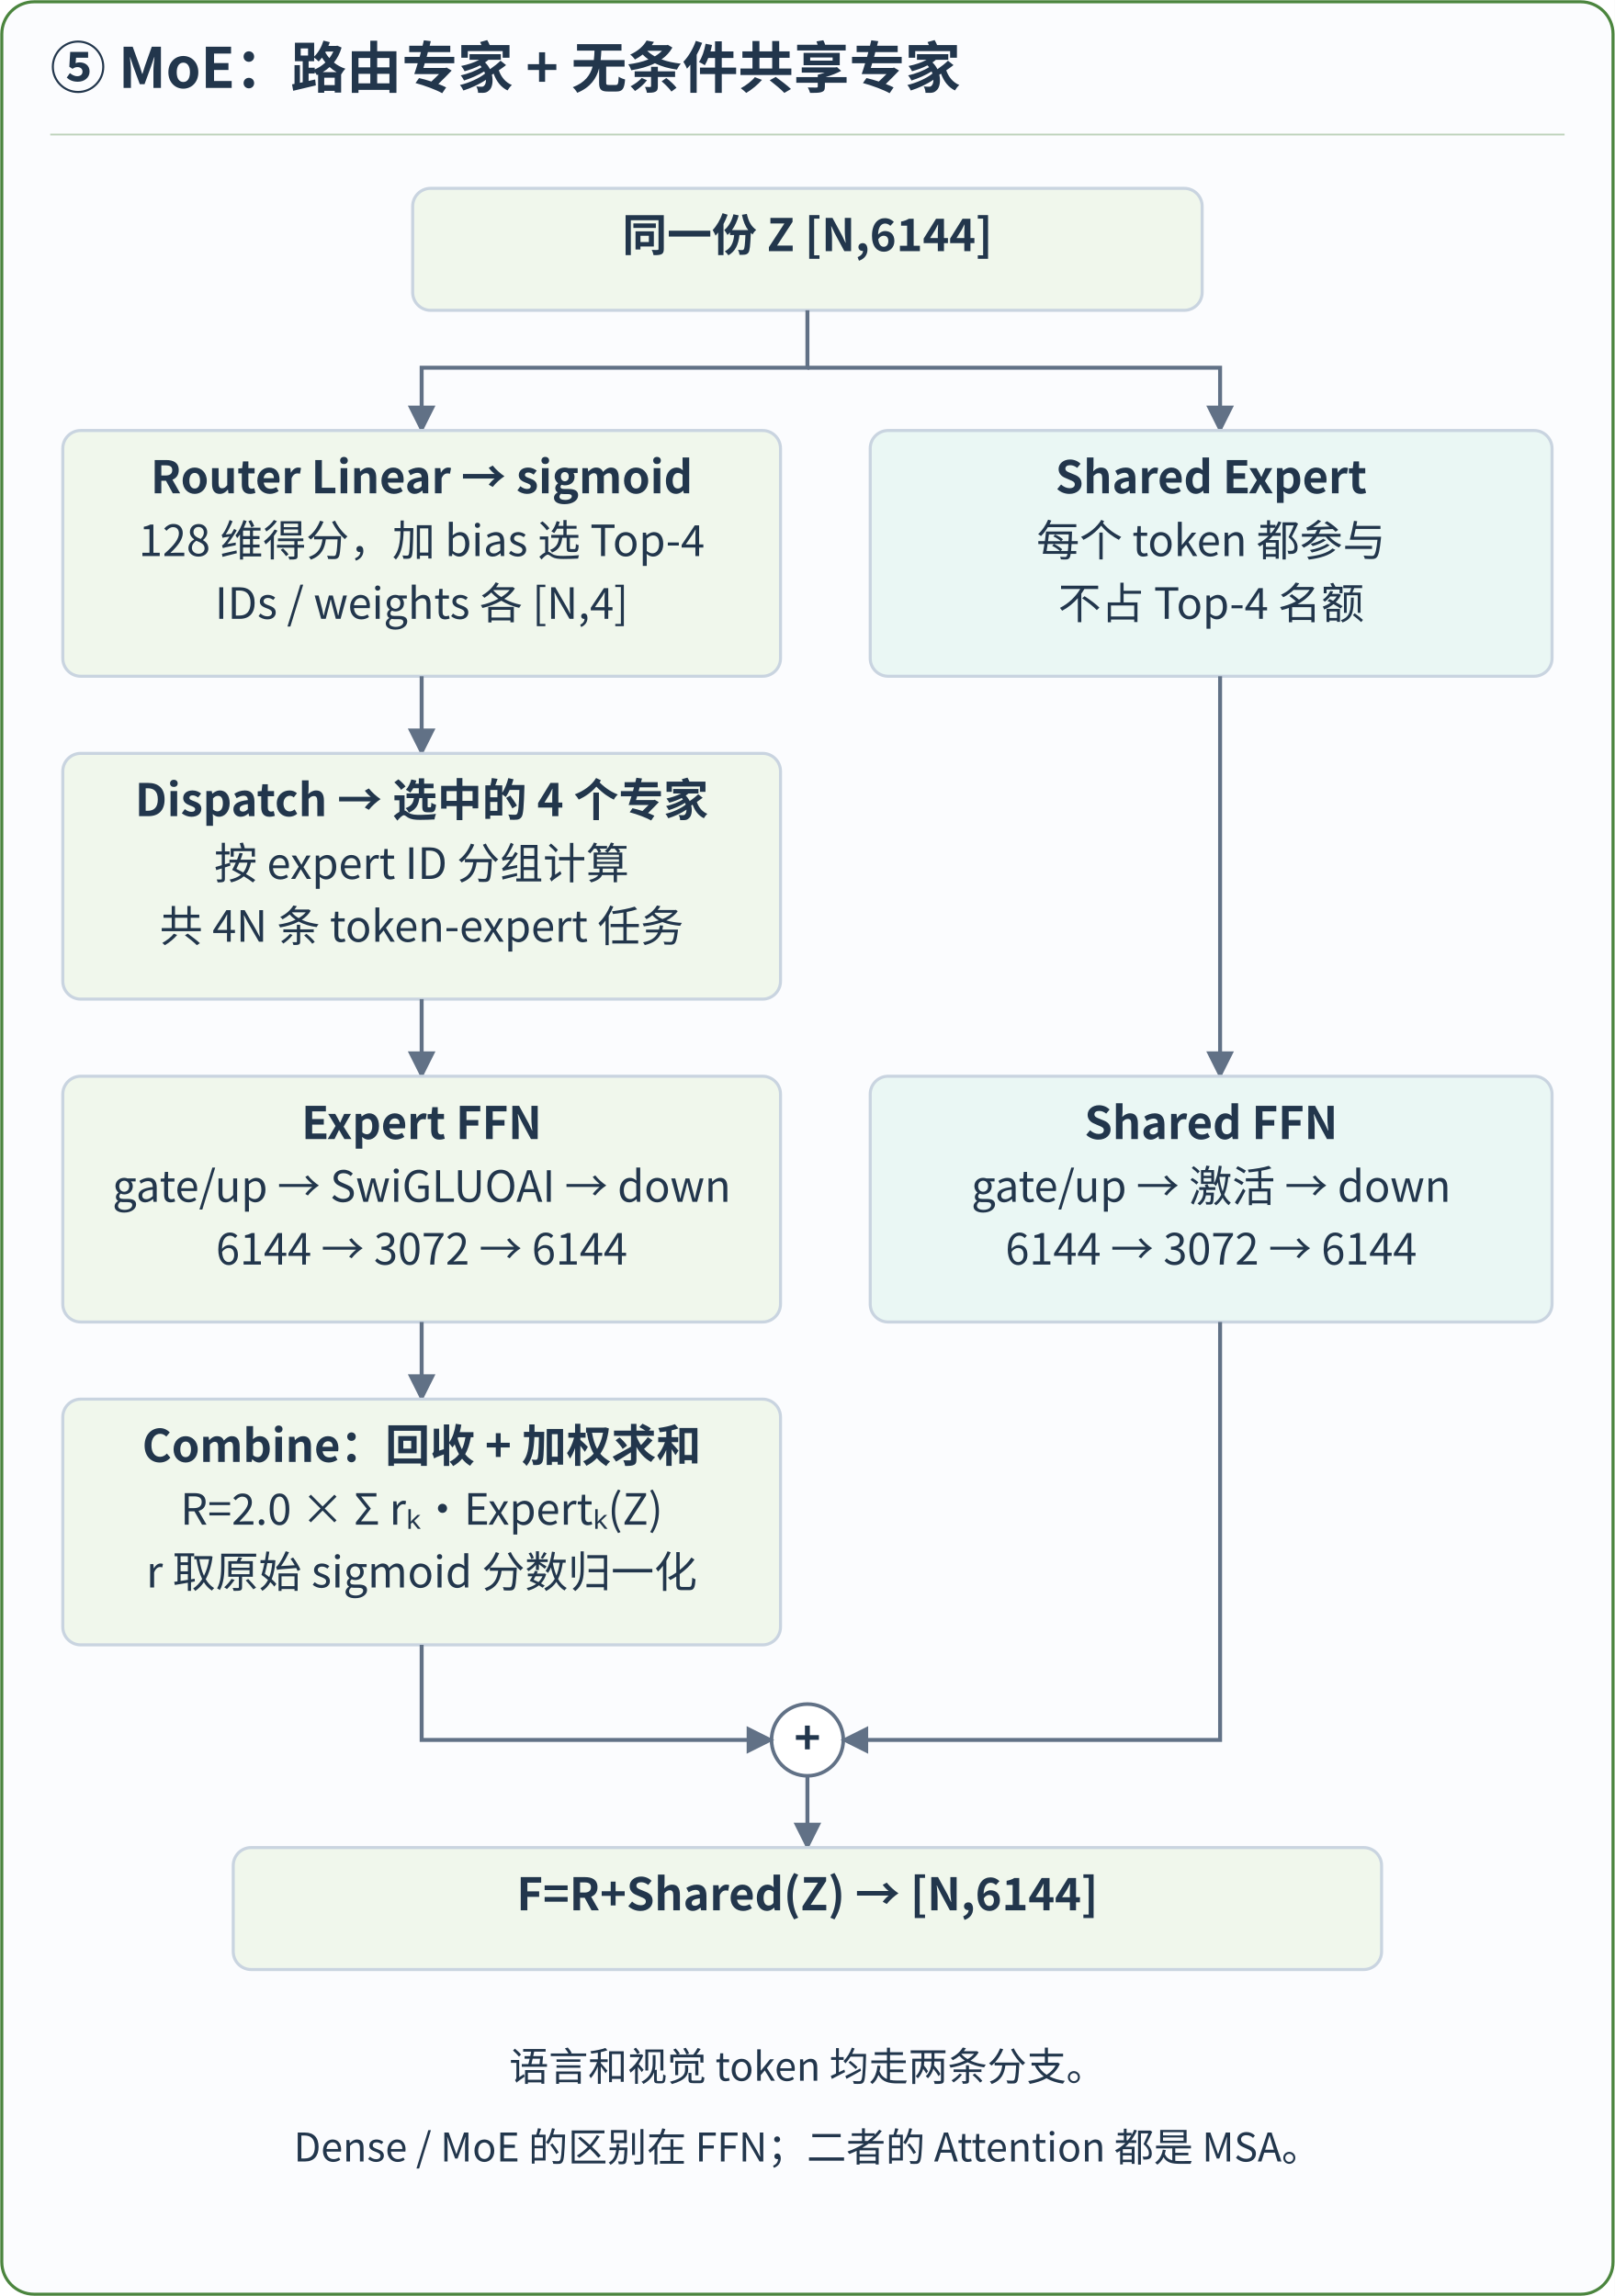
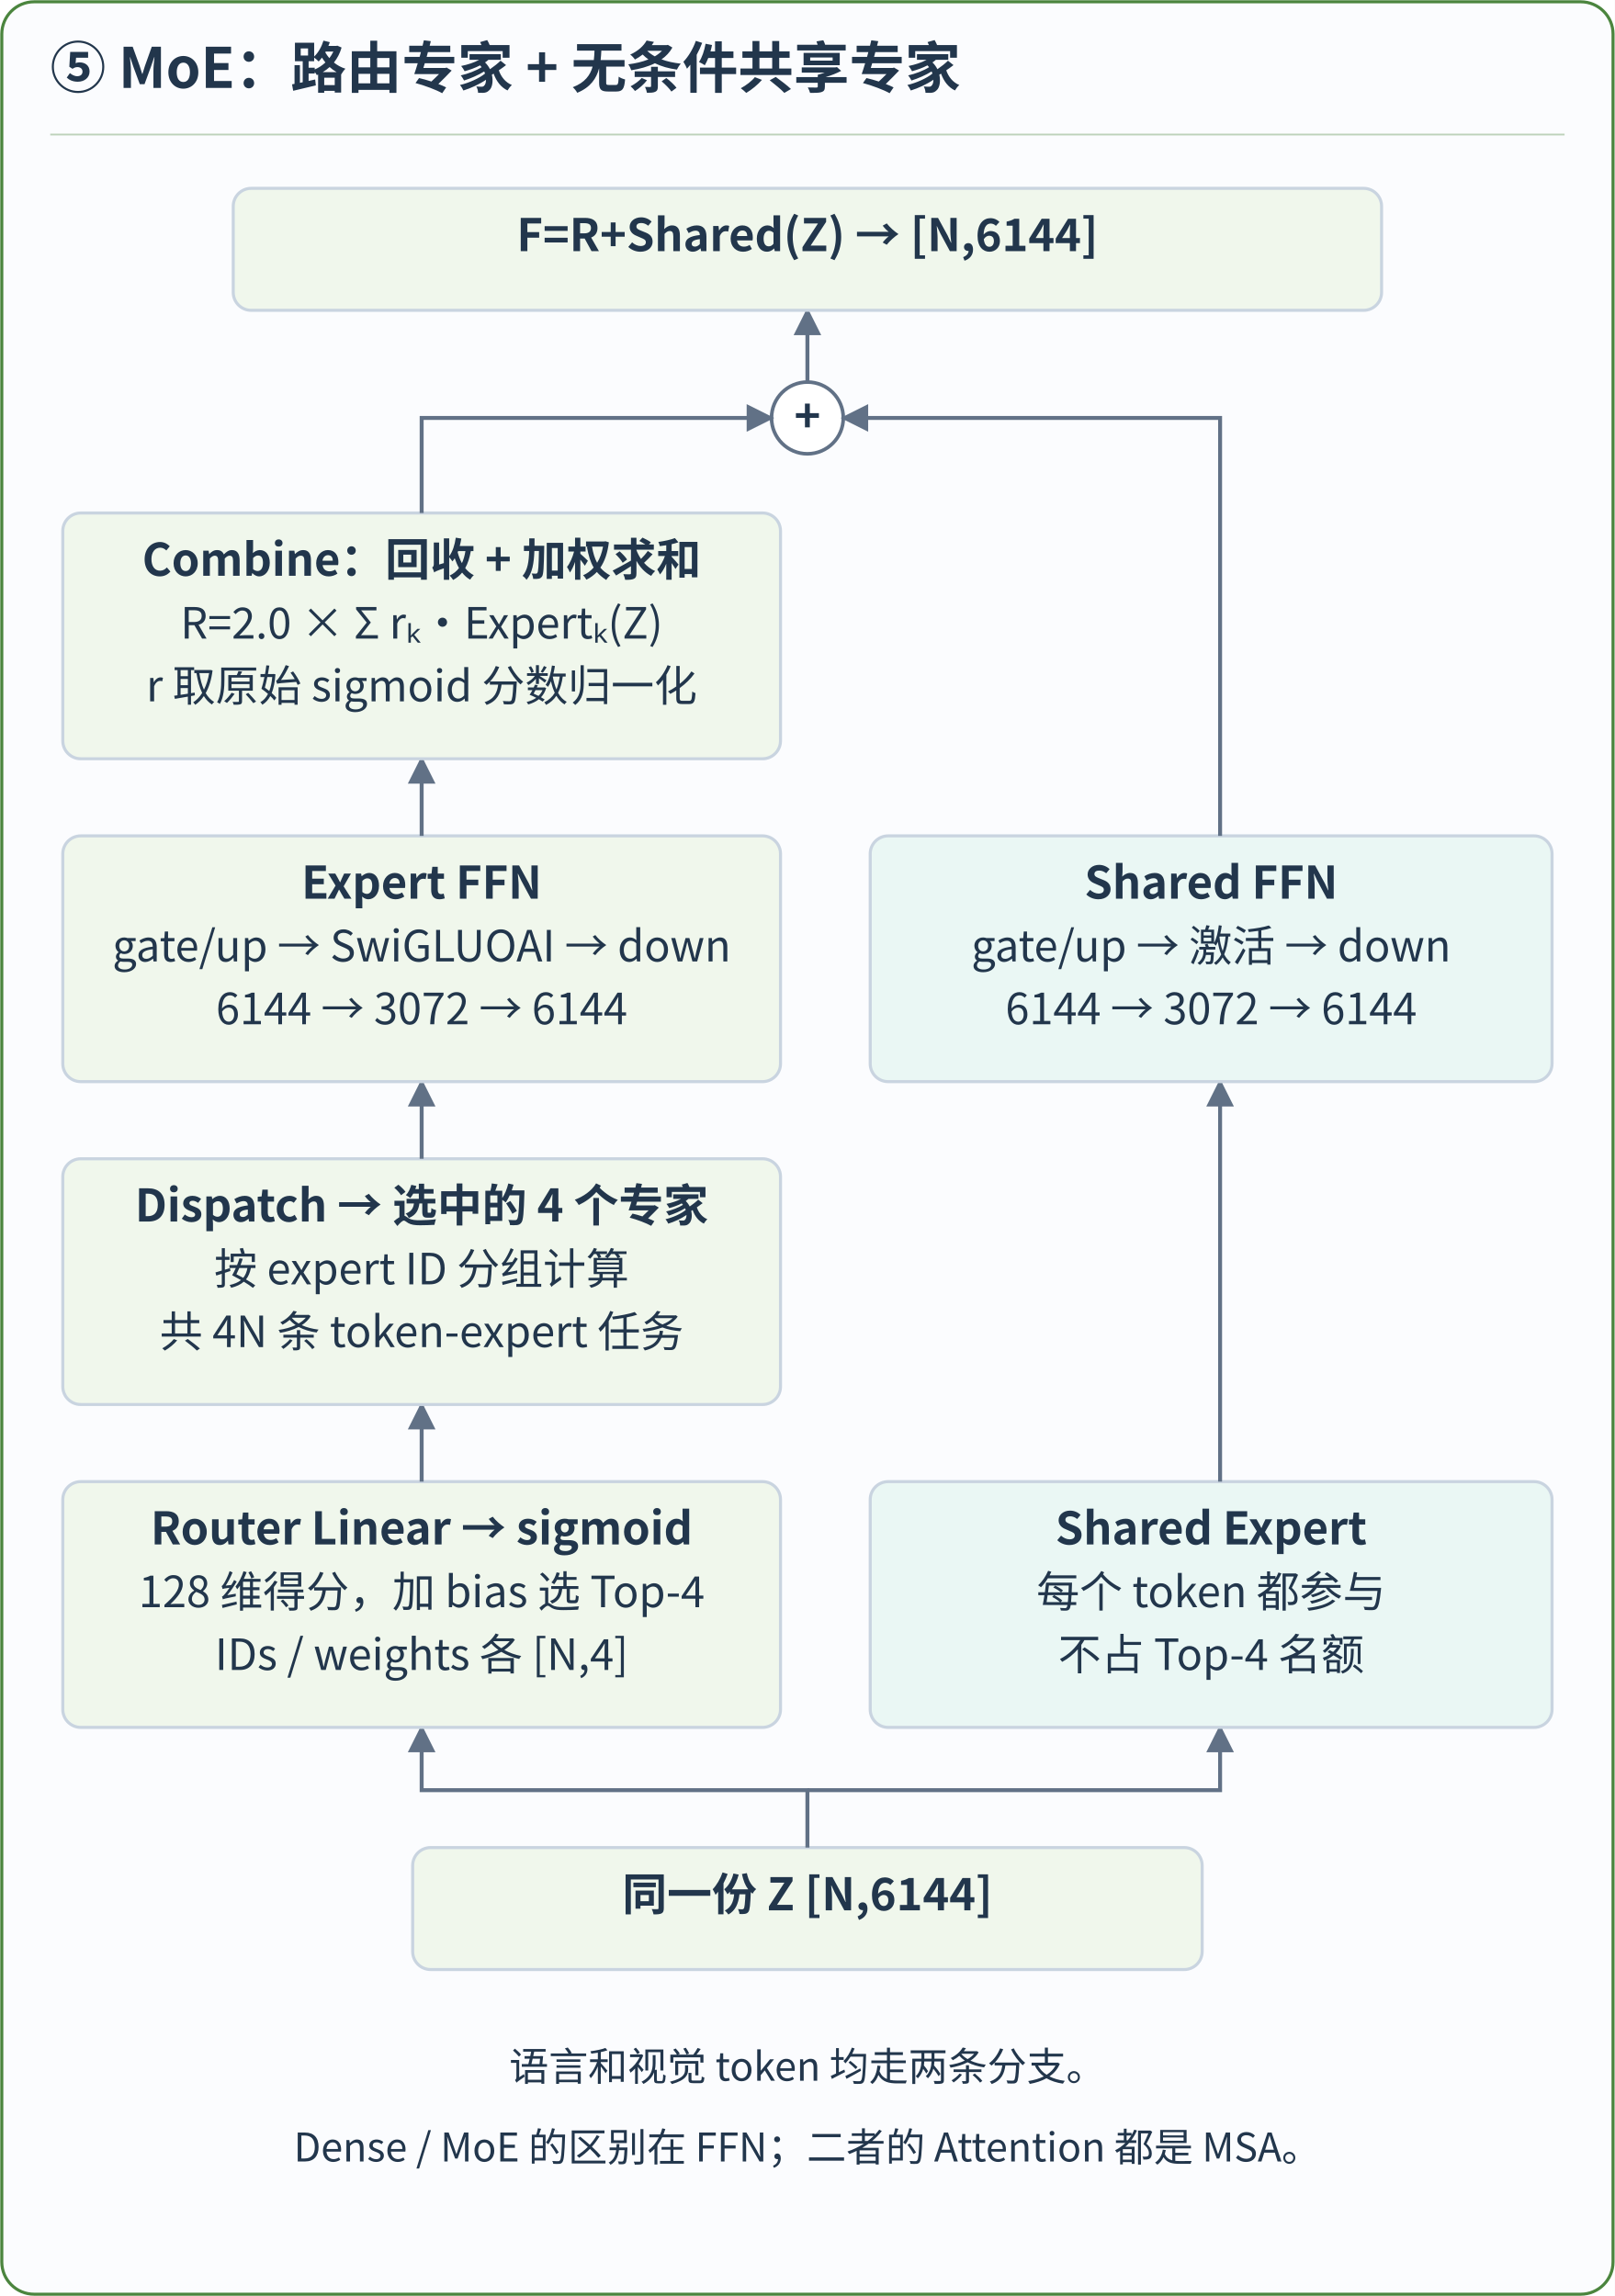
<svg xmlns="http://www.w3.org/2000/svg" width="900" height="1280" viewBox="0 0 900 1280" role="img">
  <rect width="900" height="1280" fill="white" />
  <style>
text{font-family:'Microsoft YaHei','Noto Sans CJK SC',Arial,sans-serif;fill:#22364c}
.title{font-size:44px;font-weight:700}.head{font-size:31px;font-weight:700}
.node{font-size:25px;font-weight:600}.body{font-size:24px}.small{font-size:22px}
.weight{font-size:22px;fill:#59677a}.note{font-size:22px;fill:#59677a}
</style>
  <defs>
    <marker id="arrow" viewBox="0 0 10 10" refX="9" refY="5" markerWidth="7" markerHeight="7" orient="auto-start-reverse">
      <path d="M0 0L10 5L0 10Z" fill="#617186" />
    </marker>
  </defs>
  <rect x="1" y="1" width="898" height="1278" rx="18" fill="#fbfcfe" stroke="#4b853e" stroke-width="1.7" />
  <text x="28" y="49" class="head" text-anchor="start">⑤ MoE：路由专家 + 无条件共享专家</text>
  <line x1="28" y1="75" x2="872" y2="75" stroke="#4b853e" opacity=".35" />
-   <rect x="230" y="105" width="440" height="68" rx="10" fill="#f0f7ec" stroke="#c9d4e0" stroke-width="1.7" />
-   <text data-max-width="412" x="450.0" y="140" class="node" text-anchor="middle">同一份 Z [N,6144]</text>
-   <polyline points="450,173 450,205 235,205 235,240" fill="none" stroke="#617186" stroke-width="2.2" marker-end="url(#arrow)" />
-   <polyline points="450,205 680,205 680,240" fill="none" stroke="#617186" stroke-width="2.2" marker-end="url(#arrow)" />
-   <rect x="35" y="240" width="400" height="137" rx="10" fill="#f0f7ec" stroke="#c9d4e0" stroke-width="1.7" />
-   <text data-max-width="372" x="235.0" y="275" class="node" text-anchor="middle">Router Linear → sigmoid</text>
-   <text data-max-width="372" x="235.0" y="310" class="body" text-anchor="middle">128 维得分，加 bias 选 Top-4</text>
-   <text data-max-width="372" x="235.0" y="345" class="body" text-anchor="middle">IDs / weights 各 [N,4]</text>
-   <rect x="485" y="240" width="380" height="137" rx="10" fill="#eaf7f4" stroke="#c9d4e0" stroke-width="1.7" />
-   <text data-max-width="352" x="675.0" y="275" class="node" text-anchor="middle">Shared Expert</text>
-   <text data-max-width="352" x="675.0" y="310" class="body" text-anchor="middle">每个 token 都参与</text>
-   <text data-max-width="352" x="675.0" y="345" class="body" text-anchor="middle">不占 Top-4 名额</text>
-   <polyline points="235,377 235,420" fill="none" stroke="#617186" stroke-width="2.2" marker-end="url(#arrow)" />
-   <rect x="35" y="420" width="400" height="137" rx="10" fill="#f0f7ec" stroke="#c9d4e0" stroke-width="1.7" />
-   <text data-max-width="372" x="235.0" y="455" class="node" text-anchor="middle">Dispatch → 选中的 4 个专家</text>
-   <text data-max-width="372" x="235.0" y="490" class="body" text-anchor="middle">按 expert ID 分组计算</text>
-   <text data-max-width="372" x="235.0" y="525" class="body" text-anchor="middle">共 4N 条 token-expert 任务</text>
-   <polyline points="235,557 235,600" fill="none" stroke="#617186" stroke-width="2.2" marker-end="url(#arrow)" />
-   <rect x="35" y="600" width="400" height="137" rx="10" fill="#f0f7ec" stroke="#c9d4e0" stroke-width="1.7" />
-   <text data-max-width="372" x="235.0" y="635" class="node" text-anchor="middle">Expert FFN</text>
-   <text data-max-width="372" x="235.0" y="670" class="body" text-anchor="middle">gate/up → SwiGLUOAI → down</text>
-   <text data-max-width="372" x="235.0" y="705" class="body" text-anchor="middle">6144 → 3072 → 6144</text>
-   <polyline points="680,377 680,600" fill="none" stroke="#617186" stroke-width="2.2" marker-end="url(#arrow)" />
-   <rect x="485" y="600" width="380" height="137" rx="10" fill="#eaf7f4" stroke="#c9d4e0" stroke-width="1.7" />
-   <text data-max-width="352" x="675.0" y="635" class="node" text-anchor="middle">Shared FFN</text>
-   <text data-max-width="352" x="675.0" y="670" class="body" text-anchor="middle">gate/up → 激活 → down</text>
-   <text data-max-width="352" x="675.0" y="705" class="body" text-anchor="middle">6144 → 3072 → 6144</text>
-   <polyline points="235,737 235,780" fill="none" stroke="#617186" stroke-width="2.2" marker-end="url(#arrow)" />
-   <rect x="35" y="780" width="400" height="137" rx="10" fill="#f0f7ec" stroke="#c9d4e0" stroke-width="1.7" />
-   <text data-max-width="372" x="235.0" y="815" class="node" text-anchor="middle">Combine：回收 + 加权求和</text>
-   <text data-max-width="372" x="235.0" y="850" class="body" text-anchor="middle">R=2.0 × Σ rₖ·Expertₖ(Z)</text>
-   <text data-max-width="372" x="235.0" y="885" class="body" text-anchor="middle">r 取原始 sigmoid 分数归一化</text>
-   <circle cx="450" cy="970" r="20" fill="white" stroke="#617186" stroke-width="2" />
-   <text x="450" y="978" class="node" text-anchor="middle">+</text>
-   <polyline points="235,917 235,970 430,970" fill="none" stroke="#617186" stroke-width="2.2" marker-end="url(#arrow)" />
-   <polyline points="680,737 680,970 470,970" fill="none" stroke="#617186" stroke-width="2.2" marker-end="url(#arrow)" />
-   <polyline points="450,990 450,1030" fill="none" stroke="#617186" stroke-width="2.2" marker-end="url(#arrow)" />
-   <rect x="130" y="1030" width="640" height="68" rx="10" fill="#f0f7ec" stroke="#c9d4e0" stroke-width="1.7" />
-   <text data-max-width="612" x="450.0" y="1065" class="node" text-anchor="middle">F=R+Shared(Z) → [N,6144]</text>
+   <rect x="230" y="1030.0" width="440" height="68" rx="10" fill="#f0f7ec" stroke="#c9d4e0" stroke-width="1.7" />
+   <text data-max-width="412" x="450.0" y="1065.0" class="node" text-anchor="middle">同一份 Z [N,6144]</text>
+   <polyline points="450.0,1030.0 450.0,998.0 235.0,998.0 235.0,963.0" fill="none" stroke="#617186" stroke-width="2.2" marker-end="url(#arrow)" />
+   <polyline points="450.0,998.0 680.0,998.0 680.0,963.0" fill="none" stroke="#617186" stroke-width="2.2" marker-end="url(#arrow)" />
+   <rect x="35" y="826.0" width="400" height="137" rx="10" fill="#f0f7ec" stroke="#c9d4e0" stroke-width="1.7" />
+   <text data-max-width="372" x="235.0" y="861.0" class="node" text-anchor="middle">Router Linear → sigmoid</text>
+   <text data-max-width="372" x="235.0" y="896.0" class="body" text-anchor="middle">128 维得分，加 bias 选 Top-4</text>
+   <text data-max-width="372" x="235.0" y="931.0" class="body" text-anchor="middle">IDs / weights 各 [N,4]</text>
+   <rect x="485" y="826.0" width="380" height="137" rx="10" fill="#eaf7f4" stroke="#c9d4e0" stroke-width="1.7" />
+   <text data-max-width="352" x="675.0" y="861.0" class="node" text-anchor="middle">Shared Expert</text>
+   <text data-max-width="352" x="675.0" y="896.0" class="body" text-anchor="middle">每个 token 都参与</text>
+   <text data-max-width="352" x="675.0" y="931.0" class="body" text-anchor="middle">不占 Top-4 名额</text>
+   <polyline points="235.0,826.0 235.0,783.0" fill="none" stroke="#617186" stroke-width="2.2" marker-end="url(#arrow)" />
+   <rect x="35" y="646.0" width="400" height="137" rx="10" fill="#f0f7ec" stroke="#c9d4e0" stroke-width="1.7" />
+   <text data-max-width="372" x="235.0" y="681.0" class="node" text-anchor="middle">Dispatch → 选中的 4 个专家</text>
+   <text data-max-width="372" x="235.0" y="716.0" class="body" text-anchor="middle">按 expert ID 分组计算</text>
+   <text data-max-width="372" x="235.0" y="751.0" class="body" text-anchor="middle">共 4N 条 token-expert 任务</text>
+   <polyline points="235.0,646.0 235.0,603.0" fill="none" stroke="#617186" stroke-width="2.2" marker-end="url(#arrow)" />
+   <rect x="35" y="466.0" width="400" height="137" rx="10" fill="#f0f7ec" stroke="#c9d4e0" stroke-width="1.7" />
+   <text data-max-width="372" x="235.0" y="501.0" class="node" text-anchor="middle">Expert FFN</text>
+   <text data-max-width="372" x="235.0" y="536.0" class="body" text-anchor="middle">gate/up → SwiGLUOAI → down</text>
+   <text data-max-width="372" x="235.0" y="571.0" class="body" text-anchor="middle">6144 → 3072 → 6144</text>
+   <polyline points="680.0,826.0 680.0,603.0" fill="none" stroke="#617186" stroke-width="2.2" marker-end="url(#arrow)" />
+   <rect x="485" y="466.0" width="380" height="137" rx="10" fill="#eaf7f4" stroke="#c9d4e0" stroke-width="1.7" />
+   <text data-max-width="352" x="675.0" y="501.0" class="node" text-anchor="middle">Shared FFN</text>
+   <text data-max-width="352" x="675.0" y="536.0" class="body" text-anchor="middle">gate/up → 激活 → down</text>
+   <text data-max-width="352" x="675.0" y="571.0" class="body" text-anchor="middle">6144 → 3072 → 6144</text>
+   <polyline points="235.0,466.0 235.0,423.0" fill="none" stroke="#617186" stroke-width="2.2" marker-end="url(#arrow)" />
+   <rect x="35" y="286.0" width="400" height="137" rx="10" fill="#f0f7ec" stroke="#c9d4e0" stroke-width="1.7" />
+   <text data-max-width="372" x="235.0" y="321.0" class="node" text-anchor="middle">Combine：回收 + 加权求和</text>
+   <text data-max-width="372" x="235.0" y="356.0" class="body" text-anchor="middle">R=2.0 × Σ rₖ·Expertₖ(Z)</text>
+   <text data-max-width="372" x="235.0" y="391.0" class="body" text-anchor="middle">r 取原始 sigmoid 分数归一化</text>
+   <circle cx="450" cy="233.0" r="20" fill="white" stroke="#617186" stroke-width="2" />
+   <text x="450" y="241.0" class="node" text-anchor="middle">+</text>
+   <polyline points="235.0,286.0 235.0,233.0 430.0,233.0" fill="none" stroke="#617186" stroke-width="2.2" marker-end="url(#arrow)" />
+   <polyline points="680.0,466.0 680.0,233.0 470.0,233.0" fill="none" stroke="#617186" stroke-width="2.2" marker-end="url(#arrow)" />
+   <polyline points="450.0,213.0 450.0,173.0" fill="none" stroke="#617186" stroke-width="2.2" marker-end="url(#arrow)" />
+   <rect x="130" y="105.0" width="640" height="68" rx="10" fill="#f0f7ec" stroke="#c9d4e0" stroke-width="1.7" />
+   <text data-max-width="612" x="450.0" y="140.0" class="node" text-anchor="middle">F=R+Shared(Z) → [N,6144]</text>
  <text x="450" y="1160" class="small" text-anchor="middle">语言和视觉 token 均走两条分支。</text>
  <text x="450" y="1205" class="small" text-anchor="middle">Dense / MoE 的区别在 FFN；二者的 Attention 都是 MSA。</text>
</svg>
